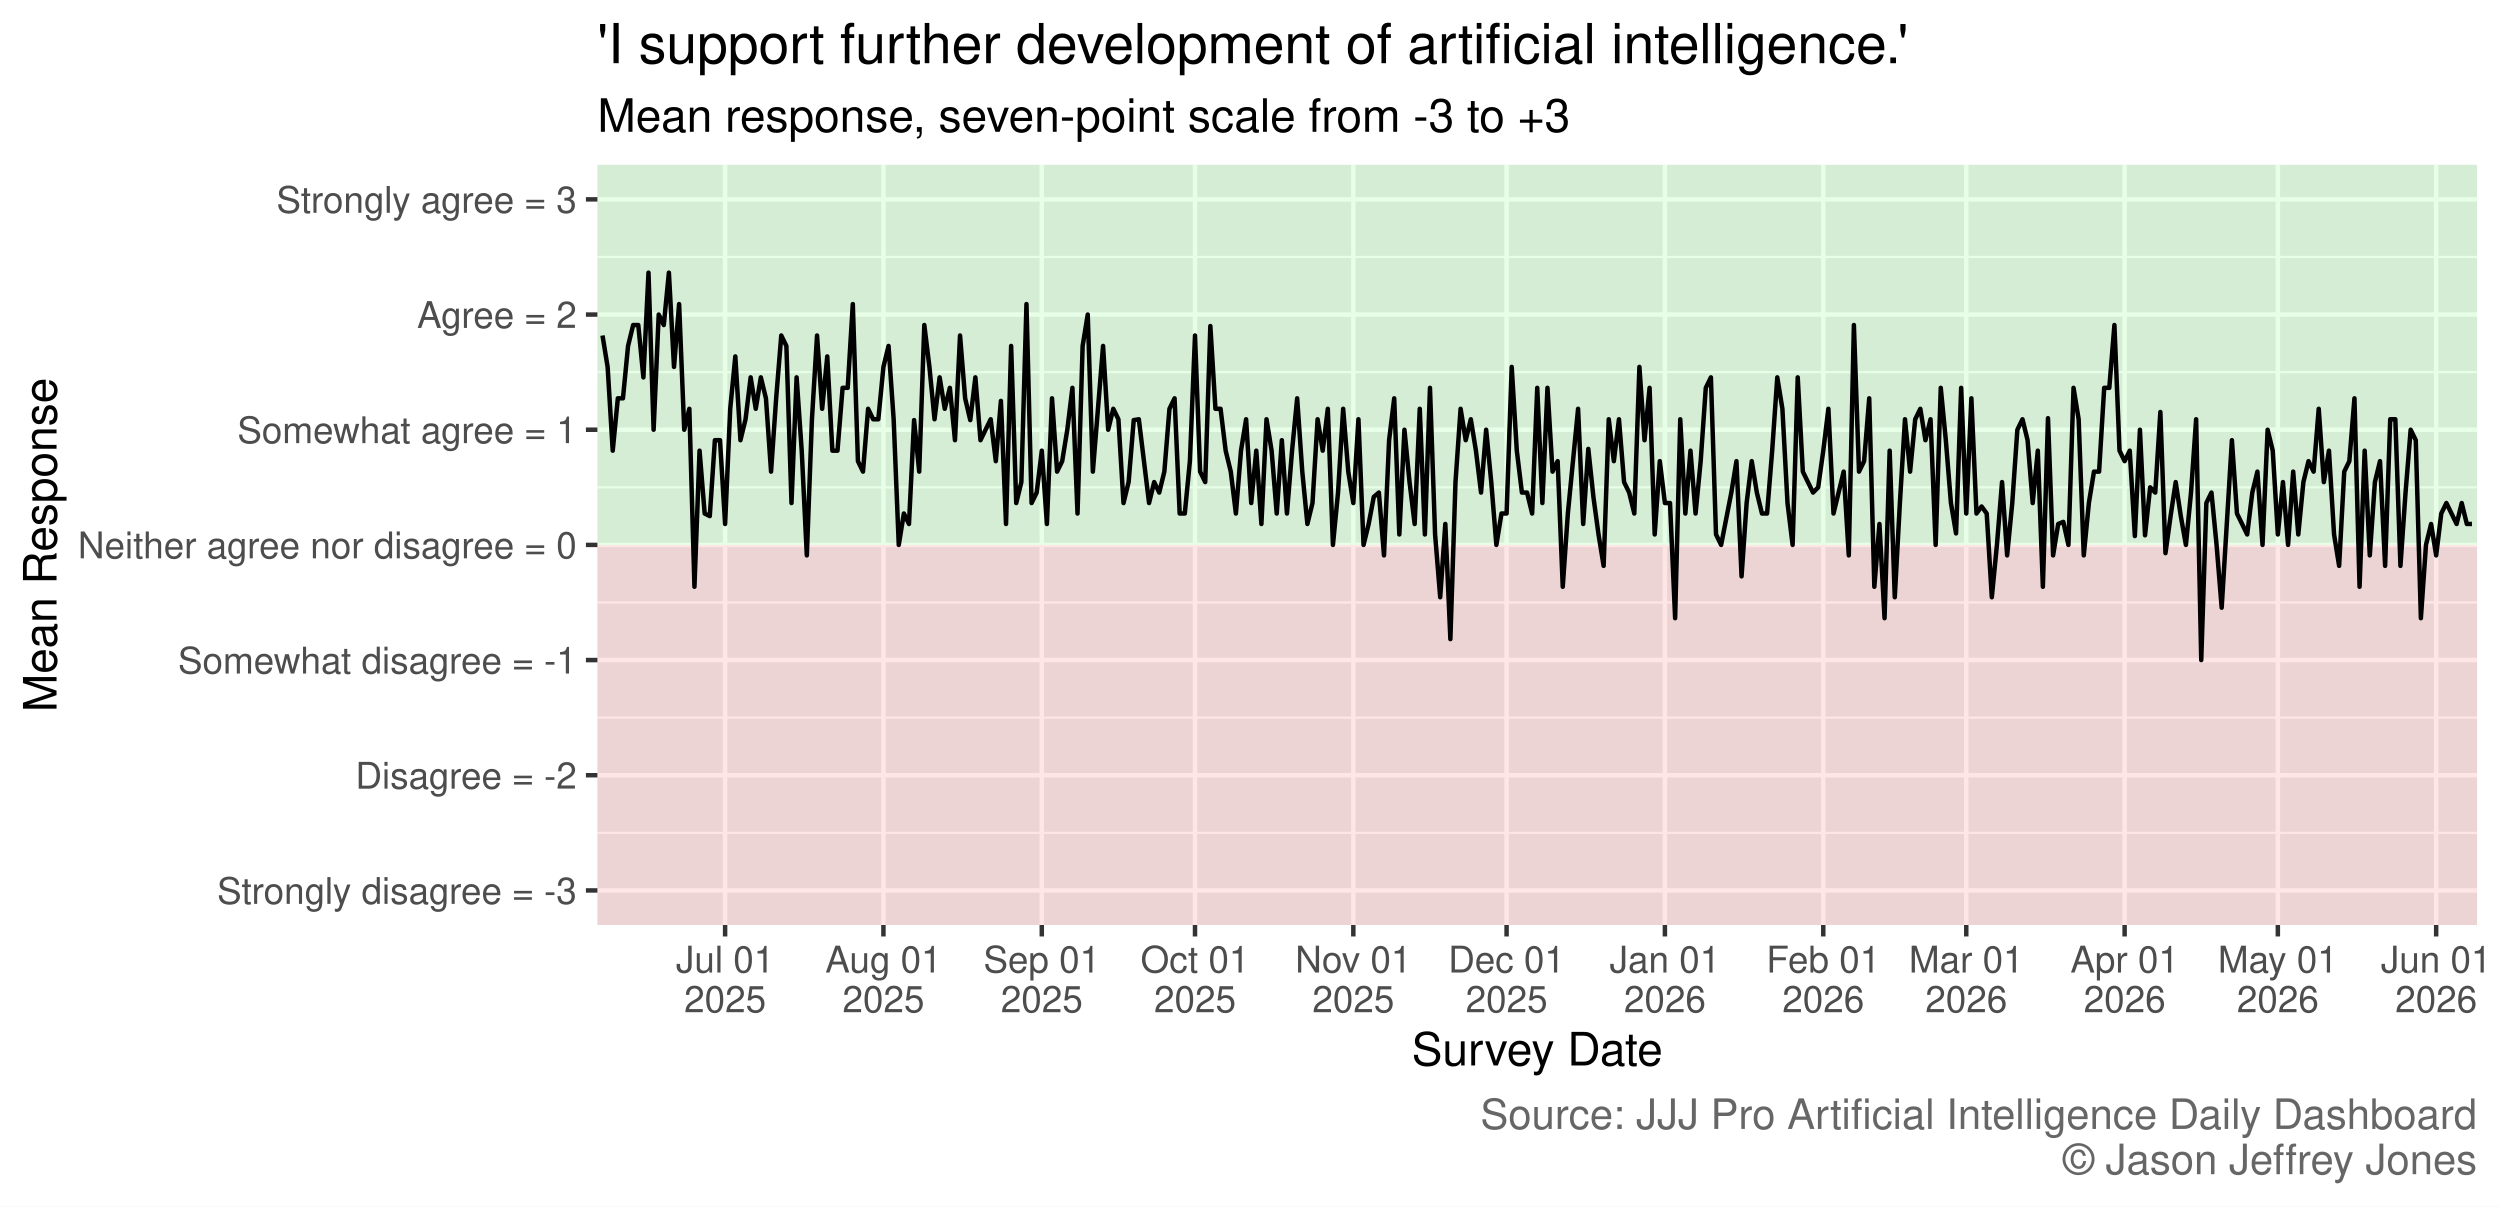
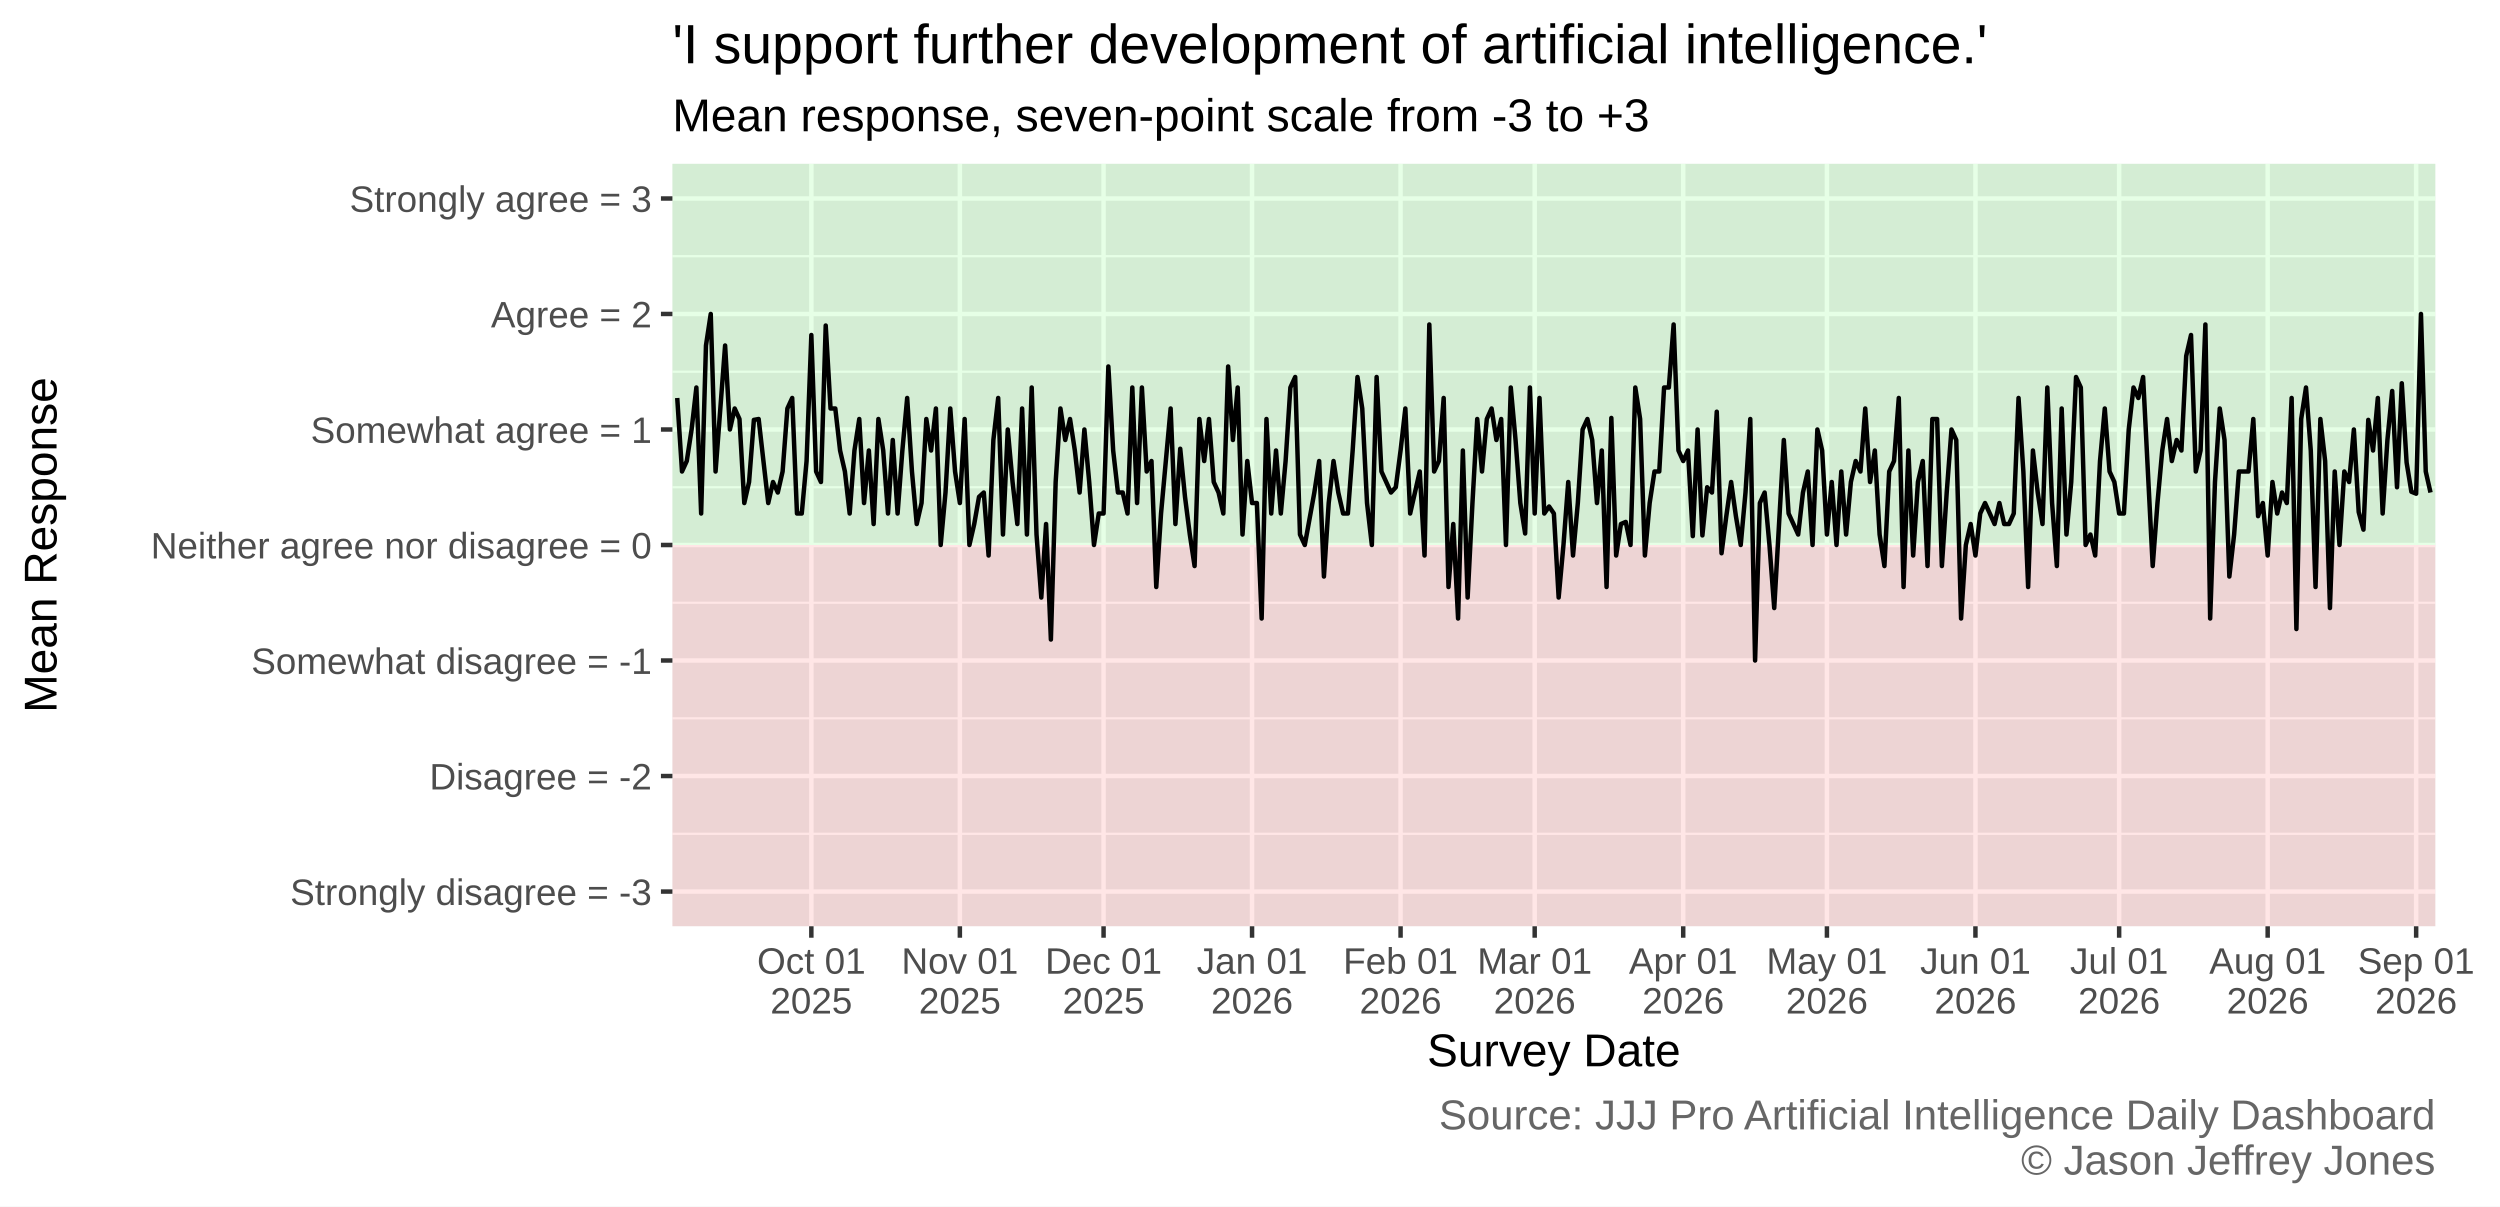
- <svg xmlns="http://www.w3.org/2000/svg" width="596.88pt" height="288.00pt" viewBox="0 0 596.88 288.00">
-   <g class="svglite">
-     <defs>
-       <style type="text/css">
+ <svg xmlns="http://www.w3.org/2000/svg" class="svglite" width="596.88pt" height="288.00pt" viewBox="0 0 596.88 288.00">
+   <defs>
+     <style type="text/css">
    .svglite line, .svglite polyline, .svglite polygon, .svglite path, .svglite rect, .svglite circle {
      fill: none;
      stroke: #000000;
      stroke-linecap: round;
      stroke-linejoin: round;
      stroke-miterlimit: 10.00;
    }
    .svglite text {
      white-space: pre;
    }
-     .svglite g.glyphgroup path {
-       fill: inherit;
-       stroke: none;
-     }
  </style>
-     </defs>
-     <rect width="100%" height="100%" style="stroke: none; fill: #FFFFFF;" />
-     <defs>
-       <clipPath id="cpMC4wMHw1OTYuODh8MC4wMHwyODguMDA=">
-         <rect x="0.00" y="0.00" width="596.88" height="288.00" />
-       </clipPath>
-     </defs>
-     <g clip-path="url(#cpMC4wMHw1OTYuODh8MC4wMHwyODguMDA=)">
-       <rect x="0" y="0.00" width="596.88" height="288.00" style="stroke-width: 1.07; stroke: #FFFFFF; fill: #FFFFFF;" />
-     </g>
-     <defs>
-       <clipPath id="cpMTQyLjYzfDU5MS40MHwzOS4zNXwyMjAuODQ=">
-         <rect x="142.63" y="39.35" width="448.77" height="181.49" />
-       </clipPath>
-     </defs>
-     <g clip-path="url(#cpMTQyLjYzfDU5MS40MHwzOS4zNXwyMjAuODQ=)">
-       <rect x="142.63" y="39.35" width="448.77" height="181.49" style="stroke-width: 1.07; stroke: none; fill: #EBEBEB;" />
-       <polyline points="142.63,198.84 591.40,198.84 " style="stroke-width: 0.53; stroke: #FFFFFF; stroke-linecap: butt;" />
-       <polyline points="142.63,171.34 591.40,171.34 " style="stroke-width: 0.53; stroke: #FFFFFF; stroke-linecap: butt;" />
-       <polyline points="142.63,143.84 591.40,143.84 " style="stroke-width: 0.53; stroke: #FFFFFF; stroke-linecap: butt;" />
-       <polyline points="142.63,116.35 591.40,116.35 " style="stroke-width: 0.53; stroke: #FFFFFF; stroke-linecap: butt;" />
-       <polyline points="142.63,88.85 591.40,88.85 " style="stroke-width: 0.53; stroke: #FFFFFF; stroke-linecap: butt;" />
-       <polyline points="142.63,61.35 591.40,61.35 " style="stroke-width: 0.53; stroke: #FFFFFF; stroke-linecap: butt;" />
-       <polyline points="142.63,212.59 591.40,212.59 " style="stroke-width: 1.07; stroke: #FFFFFF; stroke-linecap: butt;" />
-       <polyline points="142.63,185.09 591.40,185.09 " style="stroke-width: 1.07; stroke: #FFFFFF; stroke-linecap: butt;" />
-       <polyline points="142.63,157.59 591.40,157.59 " style="stroke-width: 1.07; stroke: #FFFFFF; stroke-linecap: butt;" />
-       <polyline points="142.63,130.10 591.40,130.10 " style="stroke-width: 1.07; stroke: #FFFFFF; stroke-linecap: butt;" />
-       <polyline points="142.63,102.60 591.40,102.60 " style="stroke-width: 1.07; stroke: #FFFFFF; stroke-linecap: butt;" />
-       <polyline points="142.63,75.10 591.40,75.10 " style="stroke-width: 1.07; stroke: #FFFFFF; stroke-linecap: butt;" />
-       <polyline points="142.63,47.60 591.40,47.60 " style="stroke-width: 1.07; stroke: #FFFFFF; stroke-linecap: butt;" />
-       <polyline points="173.12,220.84 173.12,39.35 " style="stroke-width: 1.07; stroke: #FFFFFF; stroke-linecap: butt;" />
-       <polyline points="210.92,220.84 210.92,39.35 " style="stroke-width: 1.07; stroke: #FFFFFF; stroke-linecap: butt;" />
-       <polyline points="248.73,220.84 248.73,39.35 " style="stroke-width: 1.07; stroke: #FFFFFF; stroke-linecap: butt;" />
-       <polyline points="285.31,220.84 285.31,39.35 " style="stroke-width: 1.07; stroke: #FFFFFF; stroke-linecap: butt;" />
-       <polyline points="323.11,220.84 323.11,39.35 " style="stroke-width: 1.07; stroke: #FFFFFF; stroke-linecap: butt;" />
-       <polyline points="359.70,220.84 359.70,39.35 " style="stroke-width: 1.07; stroke: #FFFFFF; stroke-linecap: butt;" />
-       <polyline points="397.50,220.84 397.50,39.35 " style="stroke-width: 1.07; stroke: #FFFFFF; stroke-linecap: butt;" />
-       <polyline points="435.31,220.84 435.31,39.35 " style="stroke-width: 1.07; stroke: #FFFFFF; stroke-linecap: butt;" />
-       <polyline points="469.45,220.84 469.45,39.35 " style="stroke-width: 1.07; stroke: #FFFFFF; stroke-linecap: butt;" />
-       <polyline points="507.26,220.84 507.26,39.35 " style="stroke-width: 1.07; stroke: #FFFFFF; stroke-linecap: butt;" />
-       <polyline points="543.84,220.84 543.84,39.35 " style="stroke-width: 1.07; stroke: #FFFFFF; stroke-linecap: butt;" />
-       <polyline points="581.64,220.84 581.64,39.35 " style="stroke-width: 1.07; stroke: #FFFFFF; stroke-linecap: butt;" />
-       <rect x="142.63" y="39.35" width="448.77" height="90.75" style="stroke-width: 1.07; stroke: none; stroke-linecap: butt; stroke-linejoin: miter; fill: #00FF00; fill-opacity: 0.10;" />
-       <rect x="142.63" y="130.10" width="448.77" height="90.75" style="stroke-width: 1.07; stroke: none; stroke-linecap: butt; stroke-linejoin: miter; fill: #FF0000; fill-opacity: 0.10;" />
-       <polyline points="143.85,80.10 145.07,87.60 146.29,107.60 147.51,95.10 148.73,95.10 149.95,82.60 151.17,77.60 152.39,77.60 153.61,90.10 154.83,65.10 156.05,102.60 157.27,75.10 158.48,77.60 159.70,65.10 160.92,87.60 162.14,72.60 163.36,102.60 164.58,97.60 165.80,140.09 167.02,107.60 168.24,122.60 169.46,123.22 170.68,105.10 171.90,105.10 173.12,125.10 174.34,97.60 175.56,85.10 176.78,105.10 178.00,100.10 179.22,90.10 180.44,97.60 181.65,90.10 182.87,95.10 184.09,112.60 185.31,95.10 186.53,80.10 187.75,82.60 188.97,120.10 190.19,90.10 191.41,107.60 192.63,132.60 193.85,100.10 195.07,80.10 196.29,97.60 197.51,85.10 198.73,107.60 199.95,107.60 201.17,92.60 202.39,92.60 203.61,72.60 204.83,110.10 206.04,112.60 207.26,97.60 208.48,100.10 209.70,100.10 210.92,87.60 212.14,82.60 213.36,100.10 214.58,130.10 215.80,122.60 217.02,125.10 218.24,100.30 219.46,112.60 220.68,77.60 221.90,87.60 223.12,100.10 224.34,90.10 225.56,97.60 226.78,92.60 228.00,105.10 229.21,80.10 230.43,95.10 231.65,100.30 232.87,90.10 234.09,105.10 235.31,102.60 236.53,100.10 237.75,110.10 238.97,95.72 240.19,125.10 241.41,82.60 242.63,120.10 243.85,115.10 245.07,72.60 246.29,120.10 247.51,117.60 248.73,107.60 249.95,125.10 251.17,95.10 252.38,112.60 253.60,110.10 254.82,102.60 256.04,92.60 257.26,122.60 258.48,82.60 259.70,75.10 260.92,112.60 262.14,97.60 263.36,82.60 264.58,102.60 265.80,97.60 267.02,100.10 268.24,120.10 269.46,115.10 270.68,100.30 271.90,100.10 273.12,110.10 274.34,120.10 275.56,115.10 276.77,117.60 277.99,112.60 279.21,97.60 280.43,95.10 281.65,122.60 282.87,122.60 284.09,110.10 285.31,80.10 286.53,112.60 287.75,115.10 288.97,77.85 290.19,97.60 291.41,97.60 292.63,107.60 293.85,112.60 295.07,122.60 296.29,107.60 297.51,100.10 298.73,120.10 299.94,107.60 301.16,125.10 302.38,100.10 303.60,107.60 304.82,122.60 306.04,105.10 307.26,122.60 308.48,107.60 309.70,95.10 310.92,112.60 312.14,125.10 313.36,120.10 314.58,100.10 315.80,107.60 317.02,97.60 318.24,130.10 319.46,117.60 320.68,97.60 321.90,112.60 323.11,120.10 324.33,100.10 325.55,130.10 326.77,125.10 327.99,118.64 329.21,117.60 330.43,132.60 331.65,105.10 332.87,95.10 334.09,127.60 335.31,102.60 336.53,115.10 337.75,125.10 338.97,97.60 340.19,127.60 341.41,92.60 342.63,127.60 343.85,142.59 345.07,125.10 346.28,152.59 347.50,115.10 348.72,97.60 349.94,105.10 351.16,100.10 352.38,107.60 353.60,117.60 354.82,102.60 356.04,115.10 357.26,130.10 358.48,122.60 359.70,122.60 360.92,87.60 362.14,107.60 363.36,117.60 364.58,117.60 365.80,122.60 367.02,92.60 368.24,120.10 369.46,92.60 370.67,112.60 371.89,110.10 373.11,140.09 374.33,122.60 376.77,97.60 377.99,125.10 379.21,107.18 380.43,118.64 381.65,127.60 382.87,135.10 384.09,100.10 385.31,110.10 386.53,100.10 387.75,115.10 388.97,117.60 390.19,122.60 391.41,87.60 392.63,105.10 393.84,92.60 395.06,127.60 396.28,110.10 397.50,120.10 398.72,120.10 399.94,147.59 401.16,100.10 402.38,122.60 403.60,107.60 404.82,122.60 406.04,110.10 407.26,92.60 408.48,90.10 409.70,127.60 410.92,130.10 413.36,117.60 414.58,110.10 415.80,137.60 417.01,120.10 418.23,110.10 419.45,117.60 420.67,122.60 421.89,122.60 423.11,107.60 424.33,90.10 425.55,97.60 426.77,120.10 427.99,130.10 429.21,90.10 430.43,112.60 431.65,115.10 432.87,117.60 434.09,116.35 435.31,107.60 436.53,97.60 437.75,122.60 438.97,117.60 440.18,112.60 441.40,132.60 442.62,77.60 443.84,112.60 445.06,110.10 446.28,95.10 447.50,140.09 448.72,125.10 449.94,147.59 451.16,107.60 452.38,142.59 453.60,120.10 454.82,100.10 456.04,112.60 457.26,100.10 458.48,97.60 459.70,105.10 460.92,100.10 462.14,130.10 463.36,92.60 464.57,105.10 465.79,120.10 467.01,127.35 468.23,92.60 469.45,122.60 470.67,95.10 471.89,122.60 473.11,120.93 474.33,122.60 475.55,142.59 476.77,130.10 477.99,115.10 479.21,132.60 480.43,120.10 481.65,102.60 482.87,100.10 484.09,105.10 485.31,120.10 486.53,107.60 487.74,140.09 488.96,99.85 490.18,132.60 491.40,125.10 492.62,124.60 493.84,130.10 495.06,92.60 496.28,100.10 497.50,132.60 498.72,120.10 499.94,112.60 501.16,112.60 502.38,92.60 503.60,92.60 504.82,77.60 506.04,107.60 507.26,110.10 508.48,107.60 509.70,127.98 510.91,102.60 512.13,127.80 513.35,116.35 514.57,117.60 515.79,98.37 517.01,132.06 518.23,123.22 519.45,115.10 520.67,123.22 521.89,130.10 523.11,117.60 524.33,100.10 525.55,157.59 526.77,120.10 527.99,117.60 529.21,130.10 530.43,145.09 531.65,125.10 532.87,105.10 534.08,122.60 535.30,125.10 536.52,127.60 537.74,117.60 538.96,112.60 540.18,130.10 541.40,102.60 542.62,107.60 543.84,127.60 545.06,115.10 546.28,130.10 547.50,112.60 548.72,127.60 549.94,115.10 551.16,110.10 552.38,112.60 553.60,97.60 554.82,115.10 556.04,107.60 557.26,127.60 558.47,135.10 559.69,112.60 560.91,110.10 562.13,95.10 563.35,140.09 564.57,107.60 565.79,132.60 567.01,115.10 568.23,110.10 569.45,135.10 570.67,100.10 571.89,100.10 573.11,135.10 574.33,117.60 575.55,102.60 576.77,105.10 577.99,147.59 579.21,130.10 580.43,125.10 581.64,132.60 582.86,122.60 584.08,120.10 585.30,122.60 586.52,125.10 587.74,120.10 588.96,125.10 590.18,125.10 " style="stroke-width: 1.07; stroke-linecap: butt;" />
-     </g>
-     <g clip-path="url(#cpMC4wMHw1OTYuODh8MC4wMHwyODguMDA=)">
-       <text x="137.70" y="215.80" text-anchor="end" style="font-size: 8.80px;fill: #4D4D4D; font-family: &quot;Nimbus Sans&quot;;" textLength="85.88px" lengthAdjust="spacingAndGlyphs">Strongly disagree = -3</text>
-       <text x="137.70" y="188.30" text-anchor="end" style="font-size: 8.80px;fill: #4D4D4D; font-family: &quot;Nimbus Sans&quot;;" textLength="52.81px" lengthAdjust="spacingAndGlyphs">Disagree = -2</text>
-       <text x="137.70" y="160.80" text-anchor="end" style="font-size: 8.80px;fill: #4D4D4D; font-family: &quot;Nimbus Sans&quot;;" textLength="95.19px" lengthAdjust="spacingAndGlyphs">Somewhat disagree = -1</text>
-       <text x="137.70" y="133.30" text-anchor="end" style="font-size: 8.80px;fill: #4D4D4D; font-family: &quot;Nimbus Sans&quot;;" textLength="119.06px" lengthAdjust="spacingAndGlyphs">Neither agree nor disagree = 0</text>
-       <text x="137.70" y="105.80" text-anchor="end" style="font-size: 8.80px;fill: #4D4D4D; font-family: &quot;Nimbus Sans&quot;;" textLength="81.03px" lengthAdjust="spacingAndGlyphs">Somewhat agree = 1</text>
-       <text x="137.70" y="78.30" text-anchor="end" style="font-size: 8.80px;fill: #4D4D4D; font-family: &quot;Nimbus Sans&quot;;" textLength="38.14px" lengthAdjust="spacingAndGlyphs">Agree = 2</text>
-       <text x="137.70" y="50.81" text-anchor="end" style="font-size: 8.80px;fill: #4D4D4D; font-family: &quot;Nimbus Sans&quot;;" textLength="71.72px" lengthAdjust="spacingAndGlyphs">Strongly agree = 3</text>
-       <polyline points="139.89,212.59 142.63,212.59 " style="stroke-width: 1.07; stroke: #333333; stroke-linecap: butt;" />
-       <polyline points="139.89,185.09 142.63,185.09 " style="stroke-width: 1.07; stroke: #333333; stroke-linecap: butt;" />
-       <polyline points="139.89,157.59 142.63,157.59 " style="stroke-width: 1.07; stroke: #333333; stroke-linecap: butt;" />
-       <polyline points="139.89,130.10 142.63,130.10 " style="stroke-width: 1.07; stroke: #333333; stroke-linecap: butt;" />
-       <polyline points="139.89,102.60 142.63,102.60 " style="stroke-width: 1.07; stroke: #333333; stroke-linecap: butt;" />
-       <polyline points="139.89,75.10 142.63,75.10 " style="stroke-width: 1.07; stroke: #333333; stroke-linecap: butt;" />
-       <polyline points="139.89,47.60 142.63,47.60 " style="stroke-width: 1.07; stroke: #333333; stroke-linecap: butt;" />
-       <polyline points="173.12,223.58 173.12,220.84 " style="stroke-width: 1.07; stroke: #333333; stroke-linecap: butt;" />
-       <polyline points="210.92,223.58 210.92,220.84 " style="stroke-width: 1.07; stroke: #333333; stroke-linecap: butt;" />
-       <polyline points="248.73,223.58 248.73,220.84 " style="stroke-width: 1.07; stroke: #333333; stroke-linecap: butt;" />
-       <polyline points="285.31,223.58 285.31,220.84 " style="stroke-width: 1.07; stroke: #333333; stroke-linecap: butt;" />
-       <polyline points="323.11,223.58 323.11,220.84 " style="stroke-width: 1.07; stroke: #333333; stroke-linecap: butt;" />
-       <polyline points="359.70,223.58 359.70,220.84 " style="stroke-width: 1.07; stroke: #333333; stroke-linecap: butt;" />
-       <polyline points="397.50,223.58 397.50,220.84 " style="stroke-width: 1.07; stroke: #333333; stroke-linecap: butt;" />
-       <polyline points="435.31,223.58 435.31,220.84 " style="stroke-width: 1.07; stroke: #333333; stroke-linecap: butt;" />
-       <polyline points="469.45,223.58 469.45,220.84 " style="stroke-width: 1.07; stroke: #333333; stroke-linecap: butt;" />
-       <polyline points="507.26,223.58 507.26,220.84 " style="stroke-width: 1.07; stroke: #333333; stroke-linecap: butt;" />
-       <polyline points="543.84,223.58 543.84,220.84 " style="stroke-width: 1.07; stroke: #333333; stroke-linecap: butt;" />
-       <polyline points="581.64,223.58 581.64,220.84 " style="stroke-width: 1.07; stroke: #333333; stroke-linecap: butt;" />
-       <text x="173.12" y="232.19" text-anchor="middle" style="font-size: 8.80px;fill: #4D4D4D; font-family: &quot;Nimbus Sans&quot;;" textLength="23.48px" lengthAdjust="spacingAndGlyphs">Jul 01</text>
-       <text x="173.12" y="241.69" text-anchor="middle" style="font-size: 8.80px;fill: #4D4D4D; font-family: &quot;Nimbus Sans&quot;;" textLength="19.56px" lengthAdjust="spacingAndGlyphs">2025</text>
-       <text x="210.92" y="232.19" text-anchor="middle" style="font-size: 8.80px;fill: #4D4D4D; font-family: &quot;Nimbus Sans&quot;;" textLength="27.80px" lengthAdjust="spacingAndGlyphs">Aug 01</text>
-       <text x="210.92" y="241.69" text-anchor="middle" style="font-size: 8.80px;fill: #4D4D4D; font-family: &quot;Nimbus Sans&quot;;" textLength="19.56px" lengthAdjust="spacingAndGlyphs">2025</text>
-       <text x="248.73" y="232.19" text-anchor="middle" style="font-size: 8.80px;fill: #4D4D4D; font-family: &quot;Nimbus Sans&quot;;" textLength="27.86px" lengthAdjust="spacingAndGlyphs">Sep 01</text>
-       <text x="248.73" y="241.69" text-anchor="middle" style="font-size: 8.80px;fill: #4D4D4D; font-family: &quot;Nimbus Sans&quot;;" textLength="19.56px" lengthAdjust="spacingAndGlyphs">2025</text>
-       <text x="285.31" y="232.19" text-anchor="middle" style="font-size: 8.80px;fill: #4D4D4D; font-family: &quot;Nimbus Sans&quot;;" textLength="26.02px" lengthAdjust="spacingAndGlyphs">Oct 01</text>
-       <text x="285.31" y="241.69" text-anchor="middle" style="font-size: 8.80px;fill: #4D4D4D; font-family: &quot;Nimbus Sans&quot;;" textLength="19.56px" lengthAdjust="spacingAndGlyphs">2025</text>
-       <text x="323.11" y="232.19" text-anchor="middle" style="font-size: 8.80px;fill: #4D4D4D; font-family: &quot;Nimbus Sans&quot;;" textLength="27.75px" lengthAdjust="spacingAndGlyphs">Nov 01</text>
-       <text x="323.11" y="241.69" text-anchor="middle" style="font-size: 8.80px;fill: #4D4D4D; font-family: &quot;Nimbus Sans&quot;;" textLength="19.56px" lengthAdjust="spacingAndGlyphs">2025</text>
-       <text x="359.70" y="232.19" text-anchor="middle" style="font-size: 8.80px;fill: #4D4D4D; font-family: &quot;Nimbus Sans&quot;;" textLength="27.84px" lengthAdjust="spacingAndGlyphs">Dec 01</text>
-       <text x="359.70" y="241.69" text-anchor="middle" style="font-size: 8.80px;fill: #4D4D4D; font-family: &quot;Nimbus Sans&quot;;" textLength="19.56px" lengthAdjust="spacingAndGlyphs">2025</text>
-       <text x="397.50" y="232.19" text-anchor="middle" style="font-size: 8.80px;fill: #4D4D4D; font-family: &quot;Nimbus Sans&quot;;" textLength="26.42px" lengthAdjust="spacingAndGlyphs">Jan 01</text>
-       <text x="397.50" y="241.69" text-anchor="middle" style="font-size: 8.80px;fill: #4D4D4D; font-family: &quot;Nimbus Sans&quot;;" textLength="19.56px" lengthAdjust="spacingAndGlyphs">2026</text>
-       <text x="435.31" y="232.19" text-anchor="middle" style="font-size: 8.80px;fill: #4D4D4D; font-family: &quot;Nimbus Sans&quot;;" textLength="27.19px" lengthAdjust="spacingAndGlyphs">Feb 01</text>
-       <text x="435.31" y="241.69" text-anchor="middle" style="font-size: 8.80px;fill: #4D4D4D; font-family: &quot;Nimbus Sans&quot;;" textLength="19.56px" lengthAdjust="spacingAndGlyphs">2026</text>
-       <text x="469.45" y="232.19" text-anchor="middle" style="font-size: 8.80px;fill: #4D4D4D; font-family: &quot;Nimbus Sans&quot;;" textLength="27.38px" lengthAdjust="spacingAndGlyphs">Mar 01</text>
-       <text x="469.45" y="241.69" text-anchor="middle" style="font-size: 8.80px;fill: #4D4D4D; font-family: &quot;Nimbus Sans&quot;;" textLength="19.56px" lengthAdjust="spacingAndGlyphs">2026</text>
-       <text x="507.26" y="232.19" text-anchor="middle" style="font-size: 8.80px;fill: #4D4D4D; font-family: &quot;Nimbus Sans&quot;;" textLength="25.92px" lengthAdjust="spacingAndGlyphs">Apr 01</text>
-       <text x="507.26" y="241.69" text-anchor="middle" style="font-size: 8.80px;fill: #4D4D4D; font-family: &quot;Nimbus Sans&quot;;" textLength="19.56px" lengthAdjust="spacingAndGlyphs">2026</text>
-       <text x="543.84" y="232.19" text-anchor="middle" style="font-size: 8.80px;fill: #4D4D4D; font-family: &quot;Nimbus Sans&quot;;" textLength="28.62px" lengthAdjust="spacingAndGlyphs">May 01</text>
-       <text x="543.84" y="241.69" text-anchor="middle" style="font-size: 8.80px;fill: #4D4D4D; font-family: &quot;Nimbus Sans&quot;;" textLength="19.56px" lengthAdjust="spacingAndGlyphs">2026</text>
-       <text x="581.64" y="232.19" text-anchor="middle" style="font-size: 8.80px;fill: #4D4D4D; font-family: &quot;Nimbus Sans&quot;;" textLength="26.42px" lengthAdjust="spacingAndGlyphs">Jun 01</text>
-       <text x="581.64" y="241.69" text-anchor="middle" style="font-size: 8.80px;fill: #4D4D4D; font-family: &quot;Nimbus Sans&quot;;" textLength="19.56px" lengthAdjust="spacingAndGlyphs">2026</text>
-       <text x="367.02" y="254.38" text-anchor="middle" style="font-size: 11.00px; font-family: &quot;Nimbus Sans&quot;;" textLength="59.92px" lengthAdjust="spacingAndGlyphs">Survey Date</text>
-       <text transform="translate(13.50,130.10) rotate(-90)" text-anchor="middle" style="font-size: 11.00px; font-family: &quot;Nimbus Sans&quot;;" textLength="79.80px" lengthAdjust="spacingAndGlyphs">Mean Response</text>
-       <text x="142.63" y="31.47" style="font-size: 11.00px; font-family: &quot;Nimbus Sans&quot;;" textLength="232.12px" lengthAdjust="spacingAndGlyphs">Mean response, seven-point scale from -3 to +3</text>
-       <text x="142.63" y="15.09" style="font-size: 13.20px; font-family: &quot;Nimbus Sans&quot;;" textLength="312.66px" lengthAdjust="spacingAndGlyphs">'I support further development of artificial intelligence.'</text>
-       <text x="591.40" y="269.54" text-anchor="end" style="font-size: 10.00px;fill: #666666; font-family: &quot;Nimbus Sans&quot;;" textLength="238.00px" lengthAdjust="spacingAndGlyphs">Source: JJJ Pro Artificial Intelligence Daily Dashboard</text>
-       <text x="591.40" y="280.34" text-anchor="end" style="font-size: 10.00px;fill: #666666; font-family: &quot;Nimbus Sans&quot;;" textLength="98.77px" lengthAdjust="spacingAndGlyphs">© Jason Jeffrey Jones</text>
-     </g>
+   </defs>
+   <rect width="100%" height="100%" style="stroke: none; fill: #FFFFFF;" />
+   <defs>
+     <clipPath id="cpMC4wMHw1OTYuODh8MC4wMHwyODguMDA=">
+       <rect x="0.00" y="0.00" width="596.88" height="288.00" />
+     </clipPath>
+   </defs>
+   <g clip-path="url(#cpMC4wMHw1OTYuODh8MC4wMHwyODguMDA=)">
+     <rect x="0.00" y="0.00" width="596.88" height="288.00" style="stroke-width: 1.07; stroke: #FFFFFF; fill: #FFFFFF;" />
+   </g>
+   <defs>
+     <clipPath id="cpMTYwLjU0fDU4MS40NHwzOS4xMXwyMjEuMTQ=">
+       <rect x="160.54" y="39.11" width="420.90" height="182.03" />
+     </clipPath>
+   </defs>
+   <g clip-path="url(#cpMTYwLjU0fDU4MS40NHwzOS4xMXwyMjEuMTQ=)">
+     <rect x="160.54" y="39.11" width="420.90" height="182.03" style="stroke-width: 1.07; stroke: none; fill: #EBEBEB;" />
+     <polyline points="160.54,199.07 581.44,199.07 " style="stroke-width: 0.53; stroke: #FFFFFF; stroke-linecap: butt;" />
+     <polyline points="160.54,171.49 581.44,171.49 " style="stroke-width: 0.53; stroke: #FFFFFF; stroke-linecap: butt;" />
+     <polyline points="160.54,143.91 581.44,143.91 " style="stroke-width: 0.53; stroke: #FFFFFF; stroke-linecap: butt;" />
+     <polyline points="160.54,116.33 581.44,116.33 " style="stroke-width: 0.53; stroke: #FFFFFF; stroke-linecap: butt;" />
+     <polyline points="160.54,88.75 581.44,88.75 " style="stroke-width: 0.53; stroke: #FFFFFF; stroke-linecap: butt;" />
+     <polyline points="160.54,61.17 581.44,61.17 " style="stroke-width: 0.53; stroke: #FFFFFF; stroke-linecap: butt;" />
+     <polyline points="160.54,212.86 581.44,212.86 " style="stroke-width: 1.07; stroke: #FFFFFF; stroke-linecap: butt;" />
+     <polyline points="160.54,185.28 581.44,185.28 " style="stroke-width: 1.07; stroke: #FFFFFF; stroke-linecap: butt;" />
+     <polyline points="160.54,157.70 581.44,157.70 " style="stroke-width: 1.07; stroke: #FFFFFF; stroke-linecap: butt;" />
+     <polyline points="160.54,130.12 581.44,130.12 " style="stroke-width: 1.07; stroke: #FFFFFF; stroke-linecap: butt;" />
+     <polyline points="160.54,102.54 581.44,102.54 " style="stroke-width: 1.07; stroke: #FFFFFF; stroke-linecap: butt;" />
+     <polyline points="160.54,74.96 581.44,74.96 " style="stroke-width: 1.07; stroke: #FFFFFF; stroke-linecap: butt;" />
+     <polyline points="160.54,47.39 581.44,47.39 " style="stroke-width: 1.07; stroke: #FFFFFF; stroke-linecap: butt;" />
+     <polyline points="193.71,221.14 193.71,39.11 " style="stroke-width: 1.07; stroke: #FFFFFF; stroke-linecap: butt;" />
+     <polyline points="229.17,221.14 229.17,39.11 " style="stroke-width: 1.07; stroke: #FFFFFF; stroke-linecap: butt;" />
+     <polyline points="263.48,221.14 263.48,39.11 " style="stroke-width: 1.07; stroke: #FFFFFF; stroke-linecap: butt;" />
+     <polyline points="298.93,221.14 298.93,39.11 " style="stroke-width: 1.07; stroke: #FFFFFF; stroke-linecap: butt;" />
+     <polyline points="334.39,221.14 334.39,39.11 " style="stroke-width: 1.07; stroke: #FFFFFF; stroke-linecap: butt;" />
+     <polyline points="366.41,221.14 366.41,39.11 " style="stroke-width: 1.07; stroke: #FFFFFF; stroke-linecap: butt;" />
+     <polyline points="401.87,221.14 401.87,39.11 " style="stroke-width: 1.07; stroke: #FFFFFF; stroke-linecap: butt;" />
+     <polyline points="436.18,221.14 436.18,39.11 " style="stroke-width: 1.07; stroke: #FFFFFF; stroke-linecap: butt;" />
+     <polyline points="471.64,221.14 471.64,39.11 " style="stroke-width: 1.07; stroke: #FFFFFF; stroke-linecap: butt;" />
+     <polyline points="505.95,221.14 505.95,39.11 " style="stroke-width: 1.07; stroke: #FFFFFF; stroke-linecap: butt;" />
+     <polyline points="541.41,221.14 541.41,39.11 " style="stroke-width: 1.07; stroke: #FFFFFF; stroke-linecap: butt;" />
+     <polyline points="576.86,221.14 576.86,39.11 " style="stroke-width: 1.07; stroke: #FFFFFF; stroke-linecap: butt;" />
+     <rect x="160.54" y="39.11" width="420.90" height="91.01" style="stroke-width: 1.07; stroke: none; stroke-linecap: butt; stroke-linejoin: miter; fill: #00FF00; fill-opacity: 0.10;" />
+     <rect x="160.54" y="130.12" width="420.90" height="91.01" style="stroke-width: 1.07; stroke: none; stroke-linecap: butt; stroke-linejoin: miter; fill: #FF0000; fill-opacity: 0.10;" />
+     <polyline points="161.69,95.02 162.83,112.57 163.97,110.07 165.12,102.54 166.26,92.52 167.40,122.60 168.55,82.49 169.69,74.96 170.84,112.57 171.98,97.53 173.12,82.49 174.27,102.54 175.41,97.53 176.55,100.04 177.70,120.10 178.84,115.08 179.99,100.25 181.13,100.04 182.27,110.07 183.42,120.10 184.56,115.08 185.70,117.59 186.85,112.57 187.99,97.53 189.14,95.02 190.28,122.60 191.42,122.60 192.57,110.07 193.71,79.98 194.85,112.57 196.00,115.08 197.14,77.72 198.29,97.53 199.43,97.53 200.57,107.56 201.72,112.57 202.86,122.60 204.00,107.56 205.15,100.04 206.29,120.10 207.44,107.56 208.58,125.11 209.72,100.04 210.87,107.56 212.01,122.60 213.15,105.05 214.30,122.60 215.44,107.56 216.59,95.02 217.73,112.57 218.87,125.11 220.02,120.10 221.16,100.04 222.30,107.56 223.45,97.53 224.59,130.12 225.74,117.59 226.88,97.53 228.02,112.57 229.17,120.10 230.31,100.04 231.45,130.12 232.60,125.11 233.74,118.63 234.88,117.59 236.03,132.63 237.17,105.05 238.32,95.02 239.46,127.62 240.60,102.54 241.75,115.08 242.89,125.11 244.03,97.53 245.18,127.62 246.32,92.52 247.47,127.62 248.61,142.66 249.75,125.11 250.90,152.69 252.04,115.08 253.18,97.53 254.33,105.05 255.47,100.04 256.62,107.56 257.76,117.59 258.90,102.54 260.05,115.08 261.19,130.12 262.33,122.60 263.48,122.60 264.62,87.50 265.77,107.56 266.91,117.59 268.05,117.59 269.20,122.60 270.34,92.52 271.48,120.10 272.63,92.52 273.77,112.57 274.92,110.07 276.06,140.15 277.20,122.60 279.49,97.53 280.63,125.11 281.78,107.14 282.92,118.63 284.07,127.62 285.21,135.14 286.35,100.04 287.50,110.07 288.64,100.04 289.78,115.08 290.93,117.59 292.07,122.60 293.22,87.50 294.36,105.05 295.50,92.52 296.65,127.62 297.79,110.07 298.93,120.10 300.08,120.10 301.22,147.67 302.37,100.04 303.51,122.60 304.65,107.56 305.80,122.60 306.94,110.07 308.08,92.52 309.23,90.01 310.37,127.62 311.52,130.12 313.80,117.59 314.95,110.07 316.09,137.65 317.23,120.10 318.38,110.07 319.52,117.59 320.67,122.60 321.81,122.60 322.95,107.56 324.10,90.01 325.24,97.53 326.38,120.10 327.53,130.12 328.67,90.01 329.82,112.57 330.96,115.08 332.10,117.59 333.25,116.33 334.39,107.56 335.53,97.53 336.68,122.60 337.82,117.59 338.97,112.57 340.11,132.63 341.25,77.47 342.40,112.57 343.54,110.07 344.68,95.02 345.83,140.15 346.97,125.11 348.12,147.67 349.26,107.56 350.40,142.66 351.55,120.10 352.69,100.04 353.83,112.57 354.98,100.04 356.12,97.53 357.27,105.05 358.41,100.04 359.55,130.12 360.70,92.52 361.84,105.05 362.98,120.10 364.13,127.37 365.27,92.52 366.41,122.60 367.56,95.02 368.70,122.60 369.85,120.93 370.99,122.60 372.13,142.66 373.28,130.12 374.42,115.08 375.56,132.63 376.71,120.10 377.85,102.54 379.00,100.04 380.14,105.05 381.28,120.10 382.43,107.56 383.57,140.15 384.71,99.79 385.86,132.63 387.00,125.11 388.15,124.61 389.29,130.12 390.43,92.52 391.58,100.04 392.72,132.63 393.86,120.10 395.01,112.57 396.15,112.57 397.30,92.52 398.44,92.52 399.58,77.47 400.73,107.56 401.87,110.07 403.01,107.56 404.16,128.00 405.30,102.54 406.45,127.83 407.59,116.33 408.73,117.59 409.88,98.30 411.02,132.09 412.16,123.23 413.31,115.08 414.45,123.23 415.60,130.12 416.74,117.59 417.88,100.04 419.03,157.70 420.17,120.10 421.31,117.59 422.46,130.12 423.60,145.17 424.75,125.11 425.89,105.05 427.03,122.60 428.18,125.11 429.32,127.62 430.46,117.59 431.61,112.57 432.75,130.12 433.90,102.54 435.04,107.56 436.18,127.62 437.33,115.08 438.47,130.12 439.61,112.57 440.76,127.62 441.90,115.08 443.05,110.07 444.19,112.57 445.33,97.53 446.48,115.08 447.62,107.56 448.76,127.62 449.91,135.14 451.05,112.57 452.20,110.07 453.34,95.02 454.48,140.15 455.63,107.56 456.77,132.63 457.91,115.08 459.06,110.07 460.20,135.14 461.35,100.04 462.49,100.04 463.63,135.14 464.78,117.59 465.92,102.54 467.06,105.05 468.21,147.67 469.35,130.12 470.50,125.11 471.64,132.63 472.78,122.60 473.93,120.10 475.07,122.60 476.21,125.11 477.36,120.10 478.50,125.11 479.65,125.11 480.79,122.60 481.93,95.02 483.08,112.57 484.22,140.15 485.36,107.56 486.51,117.59 487.65,125.11 488.80,92.52 489.94,120.10 491.08,135.14 492.23,97.53 493.37,127.62 494.51,115.08 495.66,90.01 496.80,92.52 497.94,130.12 499.09,127.62 500.23,132.63 501.38,110.07 502.52,97.53 503.66,112.57 504.81,115.08 505.95,122.60 507.09,122.60 508.24,102.54 509.38,92.52 510.53,95.02 511.67,90.01 512.81,112.57 513.96,135.14 515.10,120.10 516.24,107.56 517.39,100.04 518.53,110.07 519.68,105.05 520.82,107.56 521.96,84.99 523.11,79.98 524.25,112.57 525.39,107.56 526.54,77.47 527.68,147.67 528.83,115.08 529.97,97.53 531.11,105.05 532.26,137.65 533.40,127.62 534.54,112.57 535.69,112.57 536.83,112.57 537.98,100.04 539.12,123.23 540.26,120.10 541.41,132.63 542.55,115.08 543.69,122.60 544.84,117.59 545.98,120.10 547.13,95.02 548.27,150.18 549.41,100.04 550.56,92.52 551.70,107.56 552.84,140.15 553.99,100.04 555.13,110.07 556.28,145.17 557.42,112.57 558.56,130.12 559.71,112.57 560.85,115.08 561.99,102.54 563.14,122.24 564.28,126.45 565.43,100.25 566.57,107.56 567.71,95.02 568.86,122.60 570.00,105.05 571.14,93.35 572.29,116.33 573.43,91.51 574.58,110.42 575.72,117.40 576.86,117.87 578.01,74.96 579.15,112.57 580.29,117.59 " style="stroke-width: 1.07; stroke-linecap: butt;" />
+   </g>
+   <g clip-path="url(#cpMC4wMHw1OTYuODh8MC4wMHwyODguMDA=)">
+     <text x="155.61" y="216.07" text-anchor="end" style="font-size: 8.80px;fill: #4D4D4D; font-family: &quot;Liberation Sans&quot;;" textLength="99.03px" lengthAdjust="spacingAndGlyphs">Strongly disagree = -3</text>
+     <text x="155.61" y="188.49" text-anchor="end" style="font-size: 8.80px;fill: #4D4D4D; font-family: &quot;Liberation Sans&quot;;" textLength="60.77px" lengthAdjust="spacingAndGlyphs">Disagree = -2</text>
+     <text x="155.61" y="160.91" text-anchor="end" style="font-size: 8.80px;fill: #4D4D4D; font-family: &quot;Liberation Sans&quot;;" textLength="108.94px" lengthAdjust="spacingAndGlyphs">Somewhat disagree = -1</text>
+     <text x="155.61" y="133.33" text-anchor="end" style="font-size: 8.80px;fill: #4D4D4D; font-family: &quot;Liberation Sans&quot;;" textLength="137.08px" lengthAdjust="spacingAndGlyphs">Neither agree nor disagree = 0</text>
+     <text x="155.61" y="105.75" text-anchor="end" style="font-size: 8.80px;fill: #4D4D4D; font-family: &quot;Liberation Sans&quot;;" textLength="93.14px" lengthAdjust="spacingAndGlyphs">Somewhat agree = 1</text>
+     <text x="155.61" y="78.17" text-anchor="end" style="font-size: 8.80px;fill: #4D4D4D; font-family: &quot;Liberation Sans&quot;;" textLength="44.41px" lengthAdjust="spacingAndGlyphs">Agree = 2</text>
+     <text x="155.61" y="50.59" text-anchor="end" style="font-size: 8.80px;fill: #4D4D4D; font-family: &quot;Liberation Sans&quot;;" textLength="83.23px" lengthAdjust="spacingAndGlyphs">Strongly agree = 3</text>
+     <polyline points="157.80,212.86 160.54,212.86 " style="stroke-width: 1.07; stroke: #333333; stroke-linecap: butt;" />
+     <polyline points="157.80,185.28 160.54,185.28 " style="stroke-width: 1.07; stroke: #333333; stroke-linecap: butt;" />
+     <polyline points="157.80,157.70 160.54,157.70 " style="stroke-width: 1.07; stroke: #333333; stroke-linecap: butt;" />
+     <polyline points="157.80,130.12 160.54,130.12 " style="stroke-width: 1.07; stroke: #333333; stroke-linecap: butt;" />
+     <polyline points="157.80,102.54 160.54,102.54 " style="stroke-width: 1.07; stroke: #333333; stroke-linecap: butt;" />
+     <polyline points="157.80,74.96 160.54,74.96 " style="stroke-width: 1.07; stroke: #333333; stroke-linecap: butt;" />
+     <polyline points="157.80,47.39 160.54,47.39 " style="stroke-width: 1.07; stroke: #333333; stroke-linecap: butt;" />
+     <polyline points="193.71,223.88 193.71,221.14 " style="stroke-width: 1.07; stroke: #333333; stroke-linecap: butt;" />
+     <polyline points="229.17,223.88 229.17,221.14 " style="stroke-width: 1.07; stroke: #333333; stroke-linecap: butt;" />
+     <polyline points="263.48,223.88 263.48,221.14 " style="stroke-width: 1.07; stroke: #333333; stroke-linecap: butt;" />
+     <polyline points="298.93,223.88 298.93,221.14 " style="stroke-width: 1.07; stroke: #333333; stroke-linecap: butt;" />
+     <polyline points="334.39,223.88 334.39,221.14 " style="stroke-width: 1.07; stroke: #333333; stroke-linecap: butt;" />
+     <polyline points="366.41,223.88 366.41,221.14 " style="stroke-width: 1.07; stroke: #333333; stroke-linecap: butt;" />
+     <polyline points="401.87,223.88 401.87,221.14 " style="stroke-width: 1.07; stroke: #333333; stroke-linecap: butt;" />
+     <polyline points="436.18,223.88 436.18,221.14 " style="stroke-width: 1.07; stroke: #333333; stroke-linecap: butt;" />
+     <polyline points="471.64,223.88 471.64,221.14 " style="stroke-width: 1.07; stroke: #333333; stroke-linecap: butt;" />
+     <polyline points="505.95,223.88 505.95,221.14 " style="stroke-width: 1.07; stroke: #333333; stroke-linecap: butt;" />
+     <polyline points="541.41,223.88 541.41,221.14 " style="stroke-width: 1.07; stroke: #333333; stroke-linecap: butt;" />
+     <polyline points="576.86,223.88 576.86,221.14 " style="stroke-width: 1.07; stroke: #333333; stroke-linecap: butt;" />
+     <text x="193.71" y="232.48" text-anchor="middle" style="font-size: 8.80px;fill: #4D4D4D; font-family: &quot;Liberation Sans&quot;;" textLength="29.20px" lengthAdjust="spacingAndGlyphs">Oct 01</text>
+     <text x="193.71" y="241.99" text-anchor="middle" style="font-size: 8.80px;fill: #4D4D4D; font-family: &quot;Liberation Sans&quot;;" textLength="22.38px" lengthAdjust="spacingAndGlyphs">2025</text>
+     <text x="229.17" y="232.48" text-anchor="middle" style="font-size: 8.80px;fill: #4D4D4D; font-family: &quot;Liberation Sans&quot;;" textLength="31.15px" lengthAdjust="spacingAndGlyphs">Nov 01</text>
+     <text x="229.17" y="241.99" text-anchor="middle" style="font-size: 8.80px;fill: #4D4D4D; font-family: &quot;Liberation Sans&quot;;" textLength="22.38px" lengthAdjust="spacingAndGlyphs">2025</text>
+     <text x="263.48" y="232.48" text-anchor="middle" style="font-size: 8.80px;fill: #4D4D4D; font-family: &quot;Liberation Sans&quot;;" textLength="31.01px" lengthAdjust="spacingAndGlyphs">Dec 01</text>
+     <text x="263.48" y="241.99" text-anchor="middle" style="font-size: 8.80px;fill: #4D4D4D; font-family: &quot;Liberation Sans&quot;;" textLength="22.38px" lengthAdjust="spacingAndGlyphs">2025</text>
+     <text x="298.93" y="232.48" text-anchor="middle" style="font-size: 8.80px;fill: #4D4D4D; font-family: &quot;Liberation Sans&quot;;" textLength="27.54px" lengthAdjust="spacingAndGlyphs">Jan 01</text>
+     <text x="298.93" y="241.99" text-anchor="middle" style="font-size: 8.80px;fill: #4D4D4D; font-family: &quot;Liberation Sans&quot;;" textLength="22.38px" lengthAdjust="spacingAndGlyphs">2026</text>
+     <text x="334.39" y="232.48" text-anchor="middle" style="font-size: 8.80px;fill: #4D4D4D; font-family: &quot;Liberation Sans&quot;;" textLength="29.56px" lengthAdjust="spacingAndGlyphs">Feb 01</text>
+     <text x="334.39" y="241.99" text-anchor="middle" style="font-size: 8.80px;fill: #4D4D4D; font-family: &quot;Liberation Sans&quot;;" textLength="22.38px" lengthAdjust="spacingAndGlyphs">2026</text>
+     <text x="366.41" y="232.48" text-anchor="middle" style="font-size: 8.80px;fill: #4D4D4D; font-family: &quot;Liberation Sans&quot;;" textLength="30.58px" lengthAdjust="spacingAndGlyphs">Mar 01</text>
+     <text x="366.41" y="241.99" text-anchor="middle" style="font-size: 8.80px;fill: #4D4D4D; font-family: &quot;Liberation Sans&quot;;" textLength="22.38px" lengthAdjust="spacingAndGlyphs">2026</text>
+     <text x="401.87" y="232.48" text-anchor="middle" style="font-size: 8.80px;fill: #4D4D4D; font-family: &quot;Liberation Sans&quot;;" textLength="29.20px" lengthAdjust="spacingAndGlyphs">Apr 01</text>
+     <text x="401.87" y="241.99" text-anchor="middle" style="font-size: 8.80px;fill: #4D4D4D; font-family: &quot;Liberation Sans&quot;;" textLength="22.38px" lengthAdjust="spacingAndGlyphs">2026</text>
+     <text x="436.18" y="232.48" text-anchor="middle" style="font-size: 8.80px;fill: #4D4D4D; font-family: &quot;Liberation Sans&quot;;" textLength="32.17px" lengthAdjust="spacingAndGlyphs">May 01</text>
+     <text x="436.18" y="241.99" text-anchor="middle" style="font-size: 8.80px;fill: #4D4D4D; font-family: &quot;Liberation Sans&quot;;" textLength="22.38px" lengthAdjust="spacingAndGlyphs">2026</text>
+     <text x="471.64" y="232.48" text-anchor="middle" style="font-size: 8.80px;fill: #4D4D4D; font-family: &quot;Liberation Sans&quot;;" textLength="27.72px" lengthAdjust="spacingAndGlyphs">Jun 01</text>
+     <text x="471.64" y="241.99" text-anchor="middle" style="font-size: 8.80px;fill: #4D4D4D; font-family: &quot;Liberation Sans&quot;;" textLength="22.38px" lengthAdjust="spacingAndGlyphs">2026</text>
+     <text x="505.95" y="232.48" text-anchor="middle" style="font-size: 8.80px;fill: #4D4D4D; font-family: &quot;Liberation Sans&quot;;" textLength="24.60px" lengthAdjust="spacingAndGlyphs">Jul 01</text>
+     <text x="505.95" y="241.99" text-anchor="middle" style="font-size: 8.80px;fill: #4D4D4D; font-family: &quot;Liberation Sans&quot;;" textLength="22.38px" lengthAdjust="spacingAndGlyphs">2026</text>
+     <text x="541.41" y="232.48" text-anchor="middle" style="font-size: 8.80px;fill: #4D4D4D; font-family: &quot;Liberation Sans&quot;;" textLength="31.16px" lengthAdjust="spacingAndGlyphs">Aug 01</text>
+     <text x="541.41" y="241.99" text-anchor="middle" style="font-size: 8.80px;fill: #4D4D4D; font-family: &quot;Liberation Sans&quot;;" textLength="22.38px" lengthAdjust="spacingAndGlyphs">2026</text>
+     <text x="576.86" y="232.48" text-anchor="middle" style="font-size: 8.80px;fill: #4D4D4D; font-family: &quot;Liberation Sans&quot;;" textLength="30.57px" lengthAdjust="spacingAndGlyphs">Sep 01</text>
+     <text x="576.86" y="241.99" text-anchor="middle" style="font-size: 8.80px;fill: #4D4D4D; font-family: &quot;Liberation Sans&quot;;" textLength="22.38px" lengthAdjust="spacingAndGlyphs">2026</text>
+     <text x="370.99" y="254.58" text-anchor="middle" style="font-size: 11.00px; font-family: &quot;Liberation Sans&quot;;" textLength="68.05px" lengthAdjust="spacingAndGlyphs">Survey Date</text>
+     <text transform="translate(13.50,130.12) rotate(-90)" text-anchor="middle" style="font-size: 11.00px; font-family: &quot;Liberation Sans&quot;;" textLength="86.30px" lengthAdjust="spacingAndGlyphs">Mean Response</text>
+     <text x="160.54" y="31.34" style="font-size: 11.00px; font-family: &quot;Liberation Sans&quot;;" textLength="264.86px" lengthAdjust="spacingAndGlyphs">Mean response, seven-point scale from -3 to +3</text>
+     <text x="160.54" y="15.10" style="font-size: 13.20px; font-family: &quot;Liberation Sans&quot;;" textLength="366.16px" lengthAdjust="spacingAndGlyphs">'I support further development of artificial intelligence.'</text>
+     <text x="581.44" y="269.64" text-anchor="end" style="font-size: 10.00px;fill: #666666; font-family: &quot;Liberation Sans&quot;;" textLength="260.46px" lengthAdjust="spacingAndGlyphs">Source: JJJ Pro Artificial Intelligence Daily Dashboard</text>
+     <text x="581.44" y="280.44" text-anchor="end" style="font-size: 10.00px;fill: #666666; font-family: &quot;Liberation Sans&quot;;" textLength="105.18px" lengthAdjust="spacingAndGlyphs">© Jason Jeffrey Jones</text>
  </g>
</svg>
